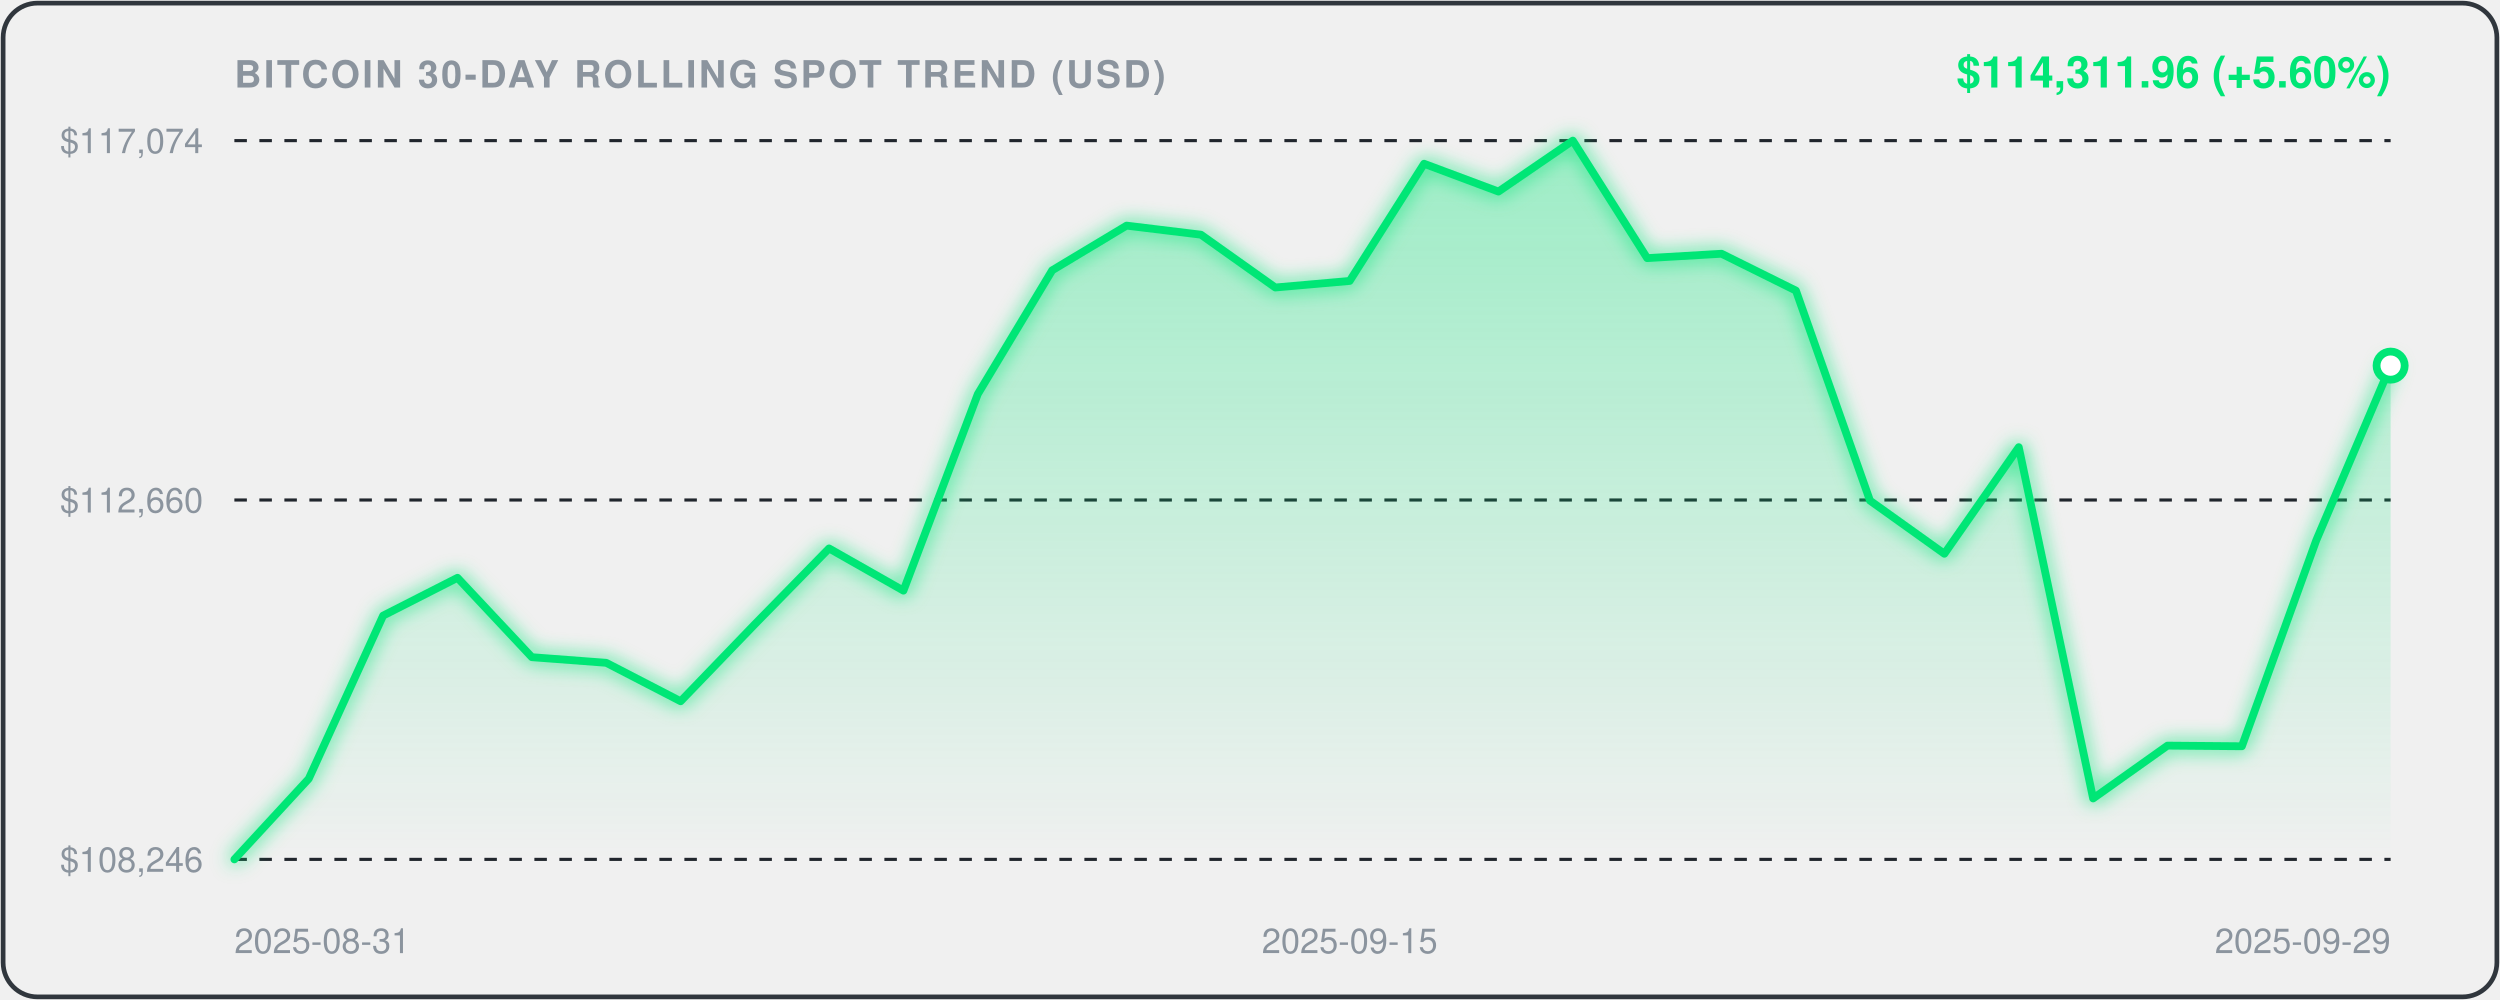
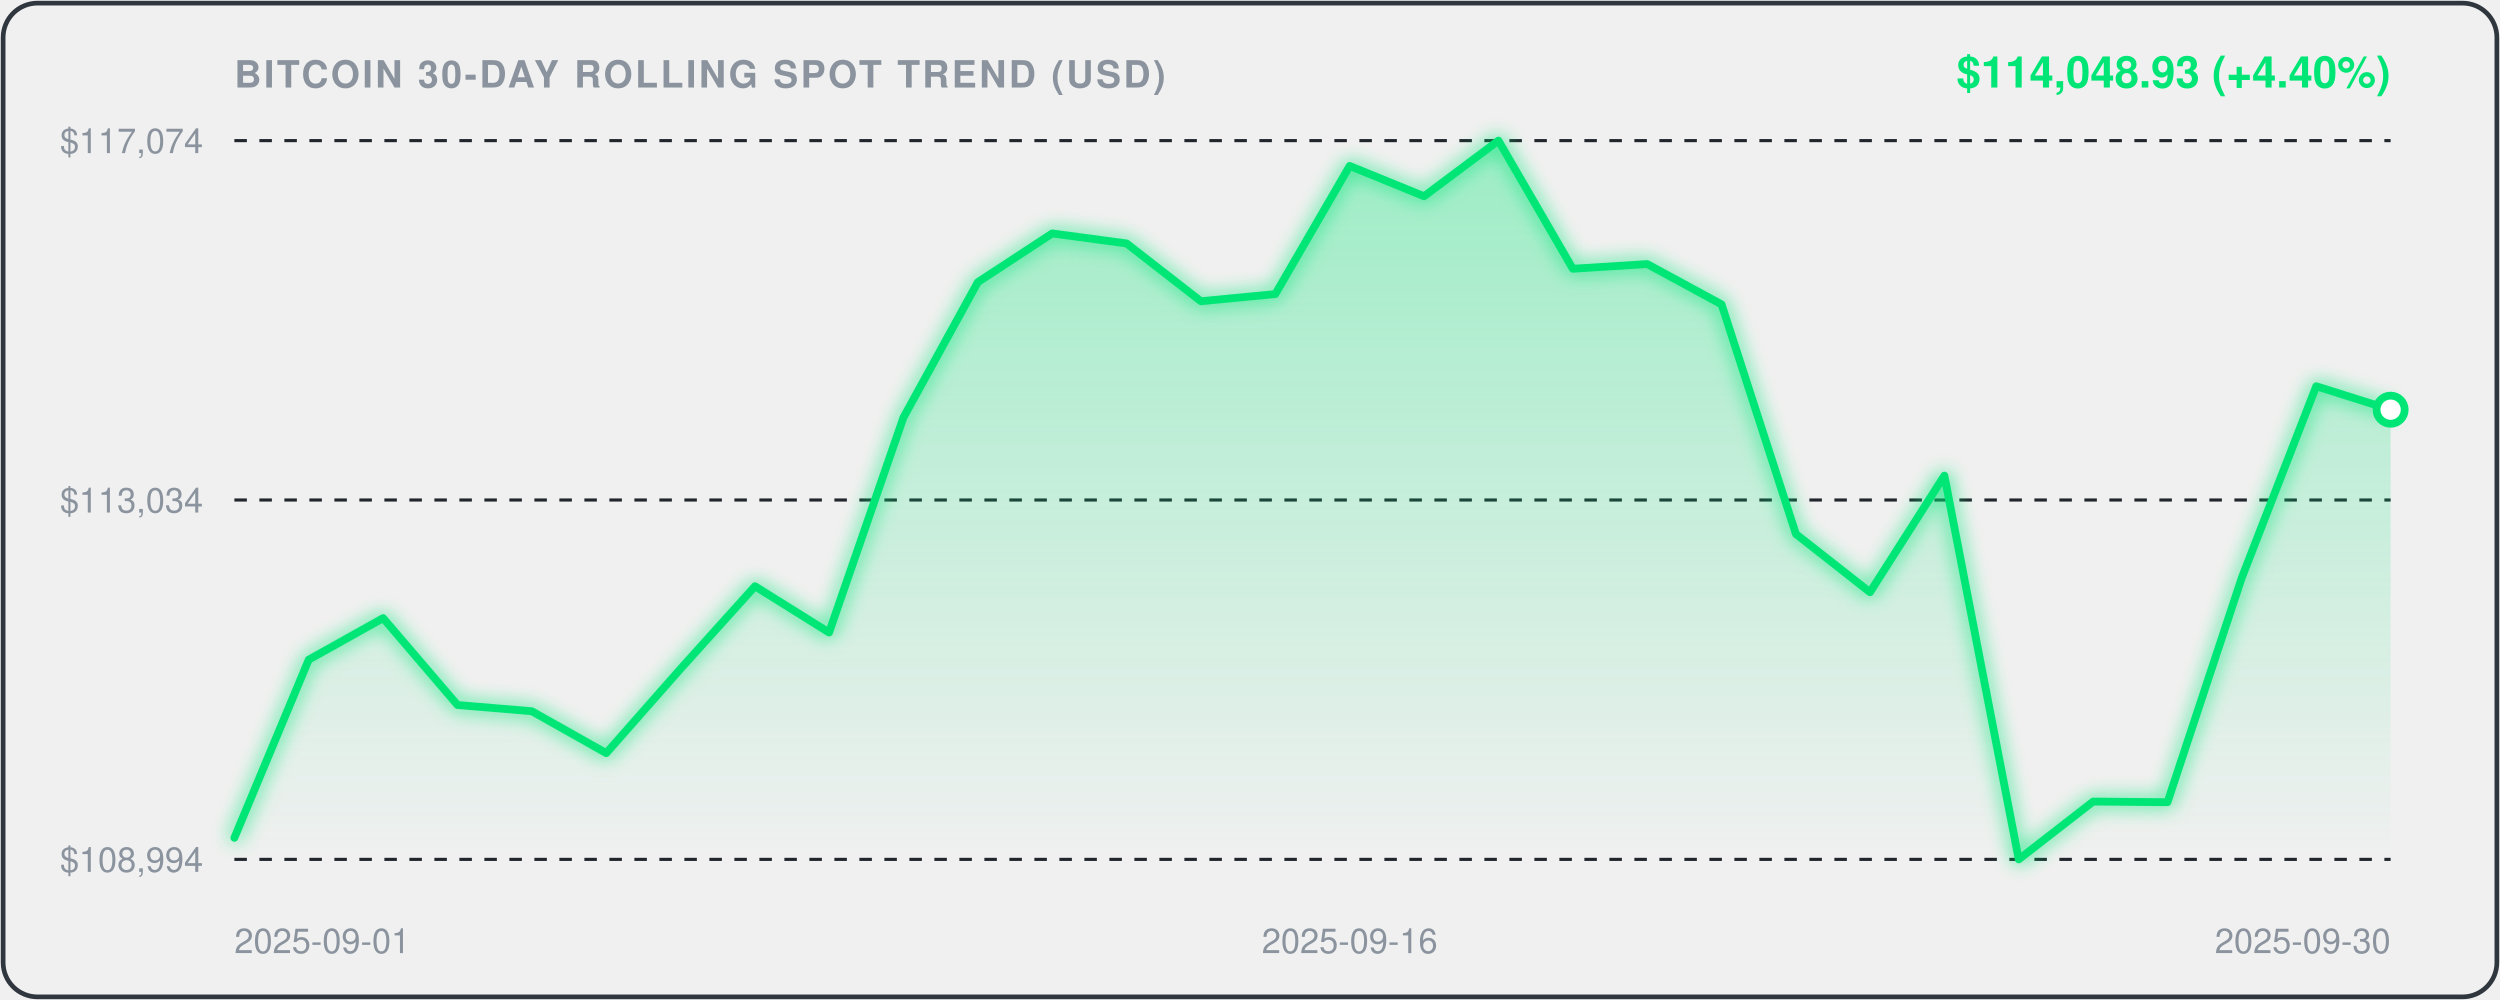
<svg xmlns="http://www.w3.org/2000/svg" viewBox="0 0 800 320" width="100%" height="100%" style="background:#0d1117;border-radius:12px;font-family:-apple-system,BlinkMacSystemFont,'Segoe UI',Helvetica,Arial,sans-serif;">
  <defs>
    <linearGradient id="areaGrad" x1="0" y1="0" x2="0" y2="1">
      <stop offset="0%" stop-color="rgba(0, 230, 118, 0.35)" />
      <stop offset="100%" stop-color="rgba(0, 230, 118, 0.0)" />
    </linearGradient>
    <filter id="glow" x="-20%" y="-20%" width="140%" height="140%">
      <feGaussianBlur stdDeviation="3" result="blur" />
      <feComposite in="SourceGraphic" in2="blur" operator="over" />
    </filter>
  </defs>
  <rect x="1" y="1" width="798" height="318" rx="11" fill="none" stroke="#30363d" stroke-width="1.5" />
  <text x="75" y="28" fill="#8b949e" font-size="12" font-weight="600" letter-spacing="0.8">BITCOIN 30-DAY ROLLING SPOT TREND (USD)</text>
-   <text x="765" y="28" text-anchor="end" fill="#00E676" font-size="14" font-weight="700">$114,311.96 (+5.60%)</text>
+   <text x="765" y="28" text-anchor="end" fill="#00E676" font-size="14" font-weight="700">$114,048.93 (+4.40%)</text>
  <line x1="75" y1="45" x2="765" y2="45" stroke="#21262d" stroke-width="1" stroke-dasharray="4,4" />
  <text x="65" y="49" text-anchor="end" fill="#8b949e" font-size="11">$117,074</text>
  <line x1="75" y1="160.0" x2="765" y2="160.0" stroke="#21262d" stroke-width="1" stroke-dasharray="4,4" />
-   <text x="65" y="164.0" text-anchor="end" fill="#8b949e" font-size="11">$112,660</text>
+   <text x="65" y="164.0" text-anchor="end" fill="#8b949e" font-size="11">$113,034</text>
  <line x1="75" y1="275" x2="765" y2="275" stroke="#21262d" stroke-width="1" stroke-dasharray="4,4" />
-   <text x="65" y="279" text-anchor="end" fill="#8b949e" font-size="11">$108,246</text>
-   <path d="M 75.0,275.0 L 98.8,249.2 L 122.6,197.0 L 146.4,184.9 L 170.2,210.3 L 194.0,212.1 L 217.8,224.4 L 241.6,199.7 L 265.3,175.5 L 289.1,189.0 L 312.9,126.1 L 336.7,86.5 L 360.5,72.2 L 384.3,75.1 L 408.1,92.0 L 431.9,89.9 L 455.7,52.4 L 479.5,61.3 L 503.3,45.0 L 527.1,82.6 L 550.9,81.2 L 574.7,93.0 L 598.4,160.2 L 622.2,177.2 L 646.0,143.1 L 669.8,255.5 L 693.6,238.6 L 717.4,238.8 L 741.2,172.9 L 765.0,117.0 L 765.0,275.0 L 75.0,275.0 Z" fill="url(#areaGrad)" />
-   <path d="M 75.0,275.0 L 98.8,249.2 L 122.6,197.0 L 146.4,184.9 L 170.2,210.3 L 194.0,212.1 L 217.8,224.4 L 241.6,199.7 L 265.3,175.5 L 289.1,189.0 L 312.9,126.1 L 336.7,86.5 L 360.5,72.2 L 384.3,75.1 L 408.1,92.0 L 431.9,89.9 L 455.7,52.4 L 479.5,61.3 L 503.3,45.0 L 527.1,82.6 L 550.9,81.2 L 574.7,93.0 L 598.4,160.2 L 622.2,177.2 L 646.0,143.1 L 669.8,255.5 L 693.6,238.6 L 717.4,238.8 L 741.2,172.9 L 765.0,117.0" fill="none" stroke="#00E676" stroke-width="2.5" stroke-linecap="round" stroke-linejoin="round" filter="url(#glow)" />
-   <circle cx="765.0" cy="117.0" r="4.5" fill="#ffffff" stroke="#00E676" stroke-width="2.5" />
-   <text x="75.0" y="305" fill="#8b949e" font-size="11" text-anchor="start">2025-08-31</text>
-   <text x="431.9" y="305" fill="#8b949e" font-size="11" text-anchor="middle">2025-09-15</text>
-   <text x="765.0" y="305" fill="#8b949e" font-size="11" text-anchor="end">2025-09-29</text>
+   <text x="65" y="279" text-anchor="end" fill="#8b949e" font-size="11">$108,994</text>
+   <path d="M 75.0,268.1 L 98.8,211.1 L 122.6,197.8 L 146.4,225.6 L 170.2,227.6 L 194.0,241.0 L 217.8,214.0 L 241.6,187.6 L 265.3,202.4 L 289.1,133.6 L 312.9,90.3 L 336.7,74.7 L 360.5,77.9 L 384.3,96.4 L 408.1,94.1 L 431.9,53.1 L 455.7,62.8 L 479.5,45.0 L 503.3,86.0 L 527.1,84.5 L 550.9,97.4 L 574.7,170.9 L 598.4,189.5 L 622.2,152.2 L 646.0,275.0 L 669.8,256.5 L 693.6,256.7 L 717.4,184.8 L 741.2,123.6 L 765.0,131.1 L 765.0,275.0 L 75.0,275.0 Z" fill="url(#areaGrad)" />
+   <path d="M 75.0,268.1 L 98.8,211.1 L 122.6,197.8 L 146.4,225.6 L 170.2,227.6 L 194.0,241.0 L 217.8,214.0 L 241.6,187.6 L 265.3,202.4 L 289.1,133.6 L 312.9,90.3 L 336.7,74.7 L 360.5,77.9 L 384.3,96.4 L 408.1,94.1 L 431.9,53.1 L 455.7,62.8 L 479.5,45.0 L 503.3,86.0 L 527.1,84.5 L 550.9,97.4 L 574.7,170.9 L 598.4,189.5 L 622.2,152.2 L 646.0,275.0 L 669.8,256.5 L 693.6,256.7 L 717.4,184.8 L 741.2,123.6 L 765.0,131.1" fill="none" stroke="#00E676" stroke-width="2.5" stroke-linecap="round" stroke-linejoin="round" filter="url(#glow)" />
+   <circle cx="765.0" cy="131.1" r="4.5" fill="#ffffff" stroke="#00E676" stroke-width="2.5" />
+   <text x="75.0" y="305" fill="#8b949e" font-size="11" text-anchor="start">2025-09-01</text>
+   <text x="431.9" y="305" fill="#8b949e" font-size="11" text-anchor="middle">2025-09-16</text>
+   <text x="765.0" y="305" fill="#8b949e" font-size="11" text-anchor="end">2025-09-30</text>
</svg>
